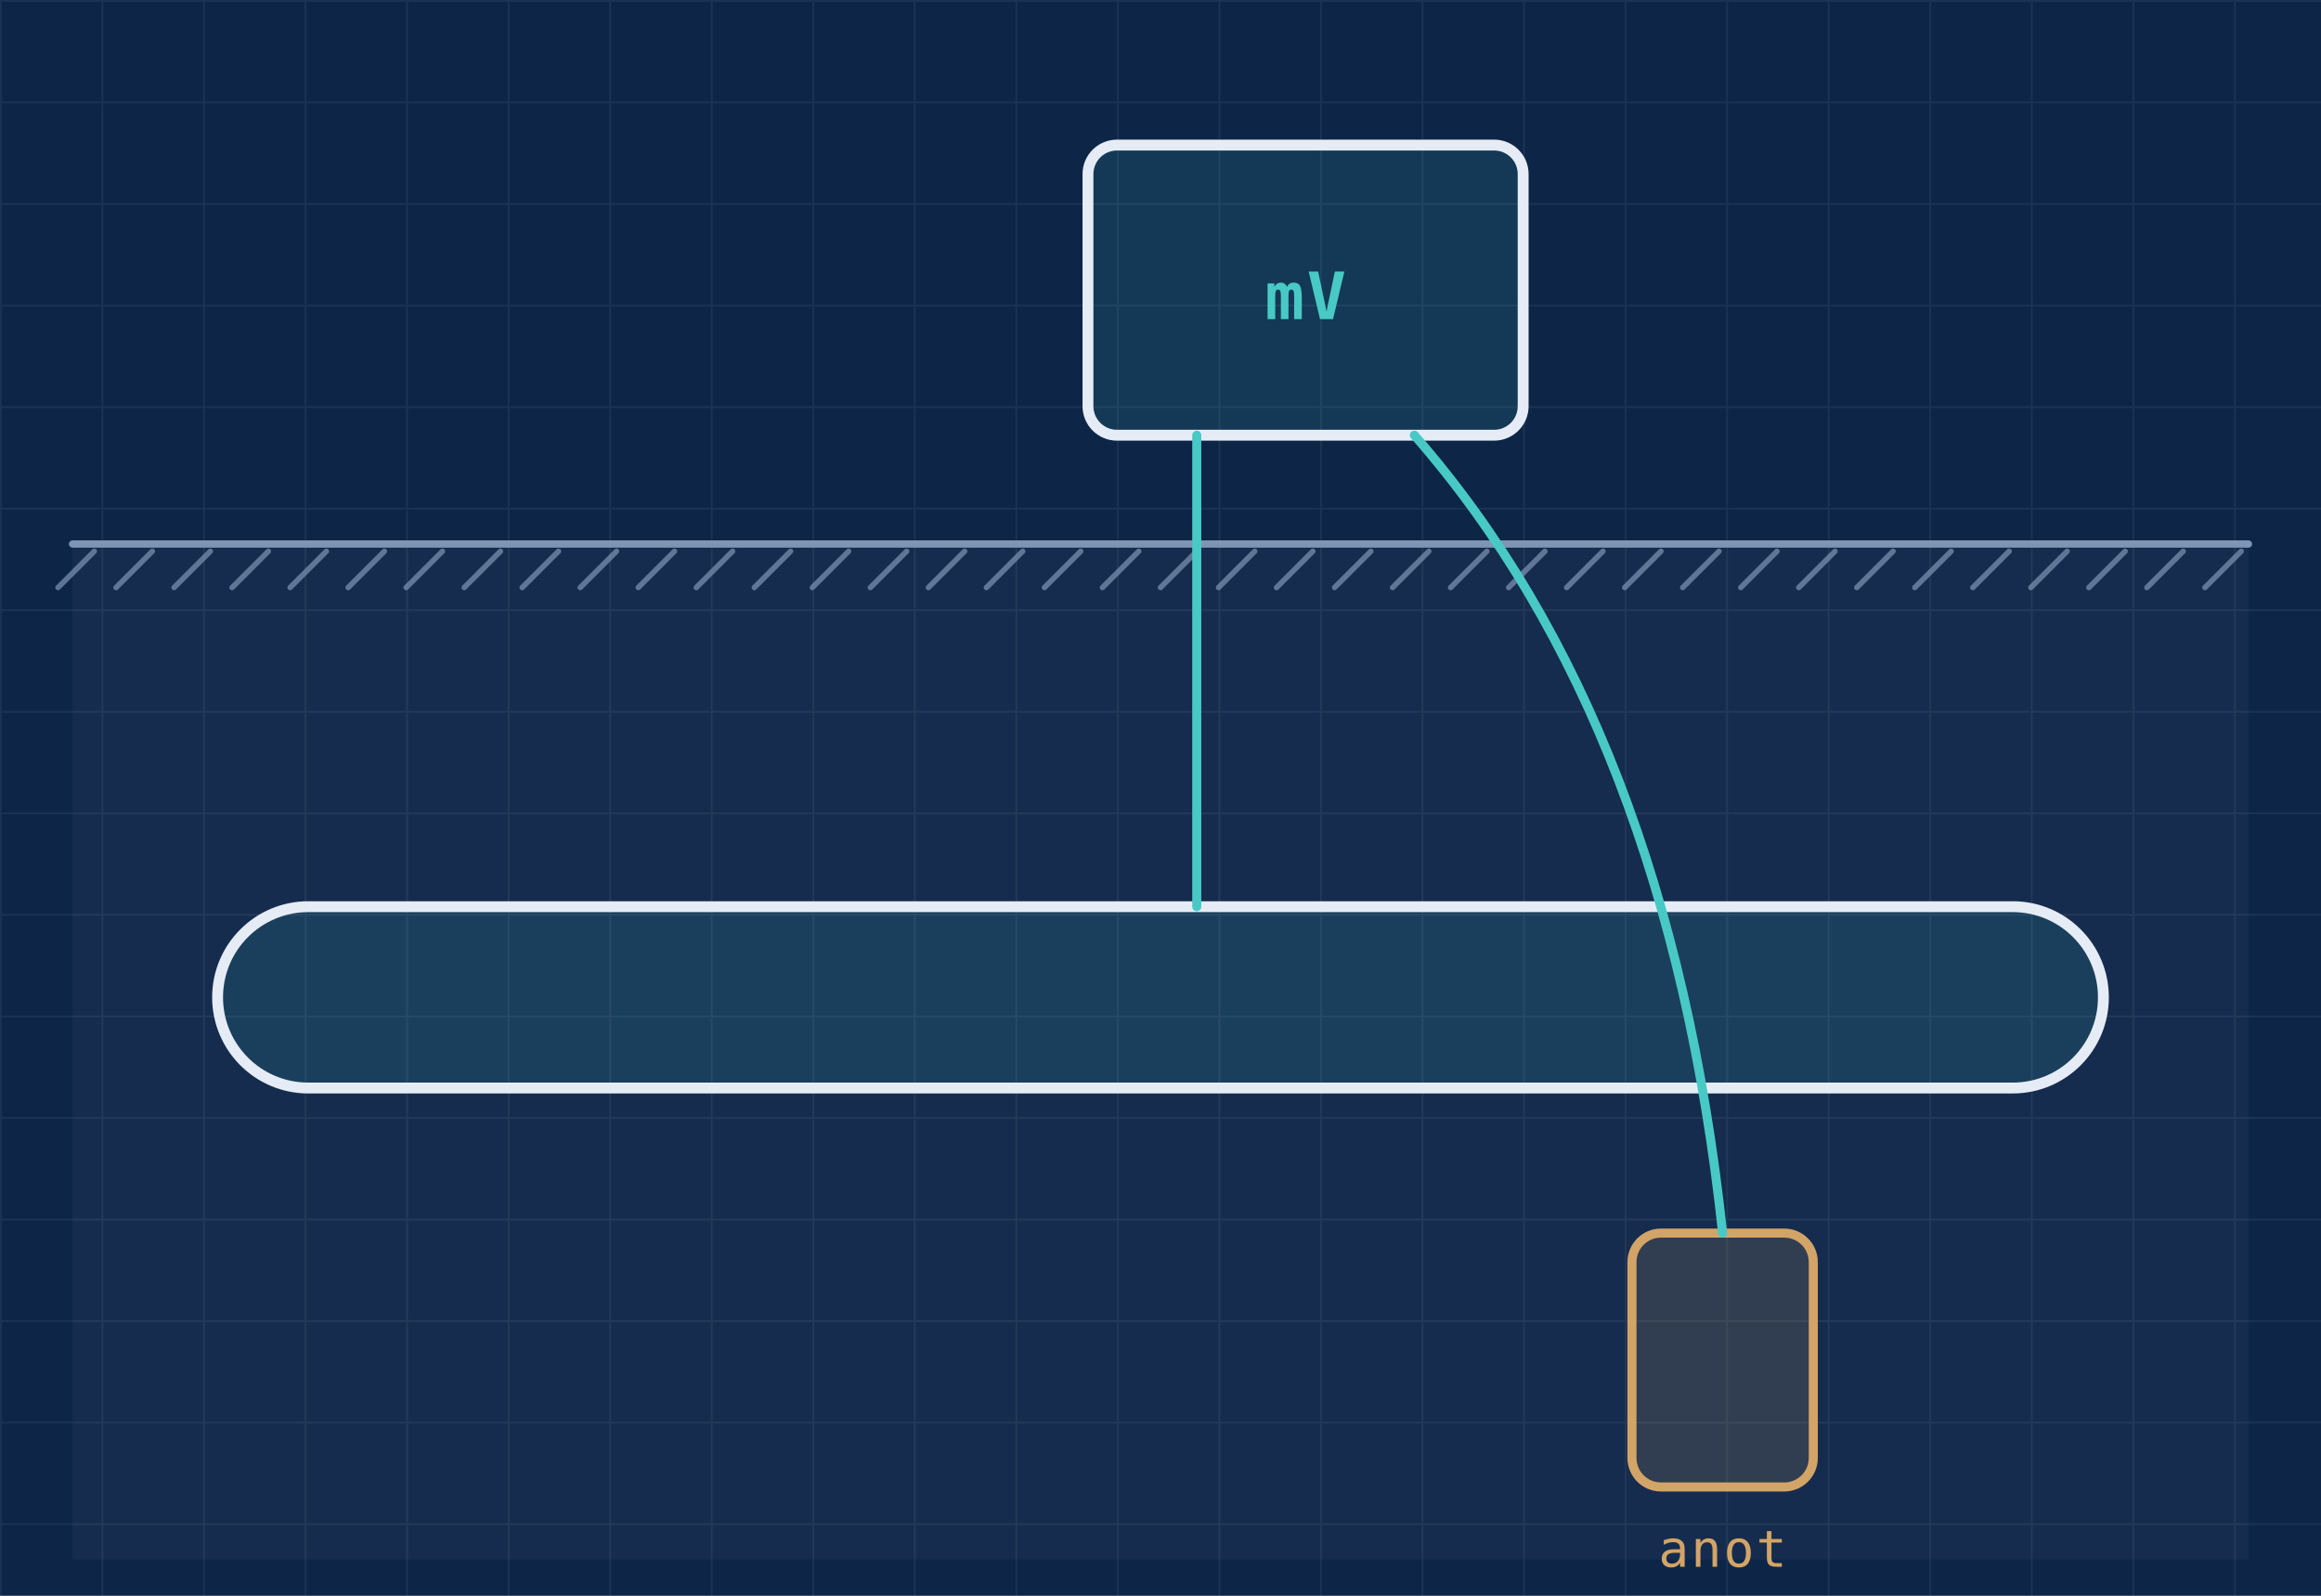
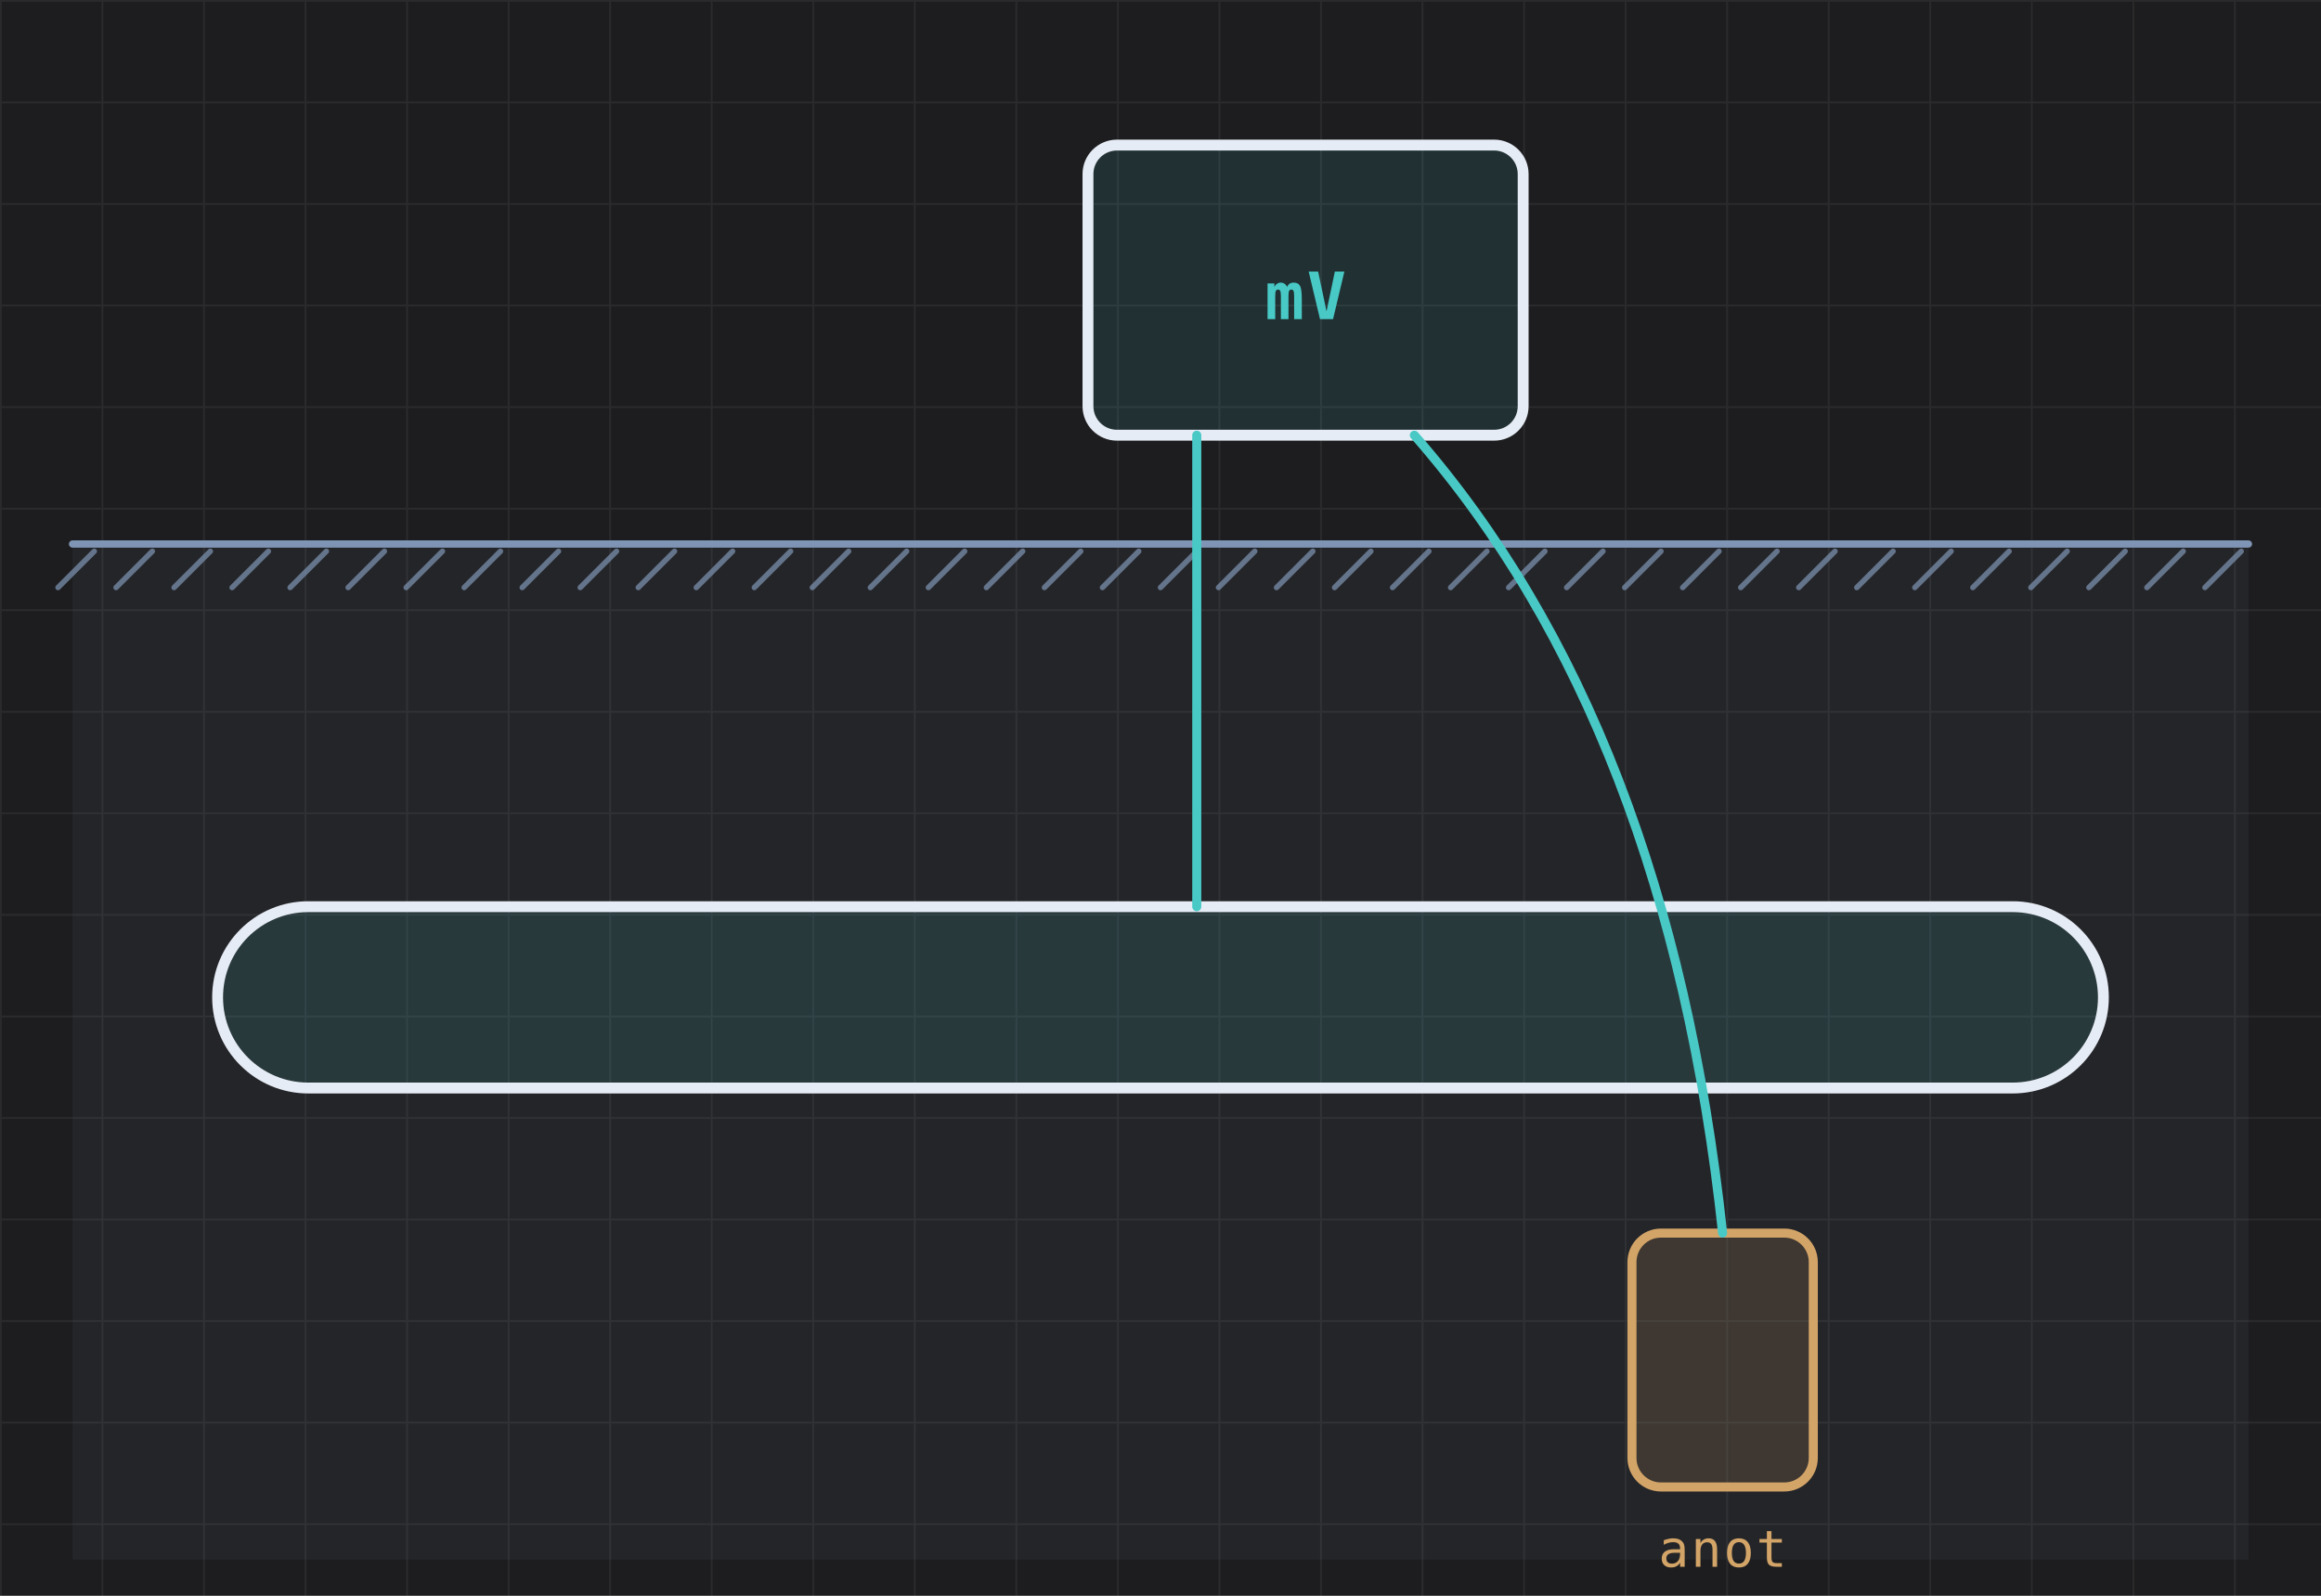
<svg xmlns="http://www.w3.org/2000/svg" viewBox="0 0 640 440" width="640" height="440" role="img" aria-label="Katodik Koruma Ölçümü: boru hattı katodik koruma ölçümü çizimi">
  <defs>
    <pattern id="g" width="28" height="28" patternUnits="userSpaceOnUse">
      <path d="M28 0H0V28" fill="none" stroke="#ffffff" stroke-opacity=".06" />
    </pattern>
  </defs>
-   <rect width="640" height="440" fill="#0d2547" />
+   <rect width="640" height="440" fill="#1d1d1f" />
  <rect width="640" height="440" fill="url(#g)" />
  <g transform="translate(0,0)">
    <line x1="20" y1="150" x2="620" y2="150" stroke="#7f95b5" stroke-width="2" opacity="1" stroke-linecap="round" />
    <line x1="26" y1="152" x2="16" y2="162" stroke="#7f95b5" stroke-width="1.5" opacity="0.7" stroke-linecap="round" />
    <line x1="42" y1="152" x2="32" y2="162" stroke="#7f95b5" stroke-width="1.5" opacity="0.7" stroke-linecap="round" />
    <line x1="58" y1="152" x2="48" y2="162" stroke="#7f95b5" stroke-width="1.5" opacity="0.7" stroke-linecap="round" />
    <line x1="74" y1="152" x2="64" y2="162" stroke="#7f95b5" stroke-width="1.5" opacity="0.7" stroke-linecap="round" />
    <line x1="90" y1="152" x2="80" y2="162" stroke="#7f95b5" stroke-width="1.5" opacity="0.7" stroke-linecap="round" />
    <line x1="106" y1="152" x2="96" y2="162" stroke="#7f95b5" stroke-width="1.5" opacity="0.7" stroke-linecap="round" />
    <line x1="122" y1="152" x2="112" y2="162" stroke="#7f95b5" stroke-width="1.5" opacity="0.7" stroke-linecap="round" />
    <line x1="138" y1="152" x2="128" y2="162" stroke="#7f95b5" stroke-width="1.5" opacity="0.7" stroke-linecap="round" />
    <line x1="154" y1="152" x2="144" y2="162" stroke="#7f95b5" stroke-width="1.5" opacity="0.7" stroke-linecap="round" />
    <line x1="170" y1="152" x2="160" y2="162" stroke="#7f95b5" stroke-width="1.5" opacity="0.7" stroke-linecap="round" />
    <line x1="186" y1="152" x2="176" y2="162" stroke="#7f95b5" stroke-width="1.5" opacity="0.7" stroke-linecap="round" />
    <line x1="202" y1="152" x2="192" y2="162" stroke="#7f95b5" stroke-width="1.5" opacity="0.7" stroke-linecap="round" />
    <line x1="218" y1="152" x2="208" y2="162" stroke="#7f95b5" stroke-width="1.5" opacity="0.7" stroke-linecap="round" />
    <line x1="234" y1="152" x2="224" y2="162" stroke="#7f95b5" stroke-width="1.5" opacity="0.7" stroke-linecap="round" />
    <line x1="250" y1="152" x2="240" y2="162" stroke="#7f95b5" stroke-width="1.5" opacity="0.7" stroke-linecap="round" />
    <line x1="266" y1="152" x2="256" y2="162" stroke="#7f95b5" stroke-width="1.5" opacity="0.7" stroke-linecap="round" />
    <line x1="282" y1="152" x2="272" y2="162" stroke="#7f95b5" stroke-width="1.5" opacity="0.7" stroke-linecap="round" />
    <line x1="298" y1="152" x2="288" y2="162" stroke="#7f95b5" stroke-width="1.5" opacity="0.7" stroke-linecap="round" />
    <line x1="314" y1="152" x2="304" y2="162" stroke="#7f95b5" stroke-width="1.5" opacity="0.7" stroke-linecap="round" />
    <line x1="330" y1="152" x2="320" y2="162" stroke="#7f95b5" stroke-width="1.5" opacity="0.7" stroke-linecap="round" />
    <line x1="346" y1="152" x2="336" y2="162" stroke="#7f95b5" stroke-width="1.5" opacity="0.7" stroke-linecap="round" />
    <line x1="362" y1="152" x2="352" y2="162" stroke="#7f95b5" stroke-width="1.5" opacity="0.7" stroke-linecap="round" />
    <line x1="378" y1="152" x2="368" y2="162" stroke="#7f95b5" stroke-width="1.5" opacity="0.7" stroke-linecap="round" />
    <line x1="394" y1="152" x2="384" y2="162" stroke="#7f95b5" stroke-width="1.5" opacity="0.7" stroke-linecap="round" />
    <line x1="410" y1="152" x2="400" y2="162" stroke="#7f95b5" stroke-width="1.5" opacity="0.7" stroke-linecap="round" />
    <line x1="426" y1="152" x2="416" y2="162" stroke="#7f95b5" stroke-width="1.5" opacity="0.7" stroke-linecap="round" />
    <line x1="442" y1="152" x2="432" y2="162" stroke="#7f95b5" stroke-width="1.5" opacity="0.7" stroke-linecap="round" />
    <line x1="458" y1="152" x2="448" y2="162" stroke="#7f95b5" stroke-width="1.5" opacity="0.7" stroke-linecap="round" />
    <line x1="474" y1="152" x2="464" y2="162" stroke="#7f95b5" stroke-width="1.5" opacity="0.7" stroke-linecap="round" />
    <line x1="490" y1="152" x2="480" y2="162" stroke="#7f95b5" stroke-width="1.5" opacity="0.7" stroke-linecap="round" />
    <line x1="506" y1="152" x2="496" y2="162" stroke="#7f95b5" stroke-width="1.5" opacity="0.7" stroke-linecap="round" />
    <line x1="522" y1="152" x2="512" y2="162" stroke="#7f95b5" stroke-width="1.5" opacity="0.7" stroke-linecap="round" />
    <line x1="538" y1="152" x2="528" y2="162" stroke="#7f95b5" stroke-width="1.5" opacity="0.7" stroke-linecap="round" />
    <line x1="554" y1="152" x2="544" y2="162" stroke="#7f95b5" stroke-width="1.5" opacity="0.7" stroke-linecap="round" />
    <line x1="570" y1="152" x2="560" y2="162" stroke="#7f95b5" stroke-width="1.5" opacity="0.7" stroke-linecap="round" />
    <line x1="586" y1="152" x2="576" y2="162" stroke="#7f95b5" stroke-width="1.5" opacity="0.7" stroke-linecap="round" />
    <line x1="602" y1="152" x2="592" y2="162" stroke="#7f95b5" stroke-width="1.5" opacity="0.7" stroke-linecap="round" />
    <line x1="618" y1="152" x2="608" y2="162" stroke="#7f95b5" stroke-width="1.5" opacity="0.7" stroke-linecap="round" />
    <rect x="20" y="150" width="600" height="280" rx="0" stroke="#ffffff00" stroke-width="0" fill="#7f95b512" opacity="1" />
    <rect x="60" y="250" width="520" height="50" rx="25" stroke="#e6ecf5" stroke-width="3" fill="#48c9c61f" opacity="1" />
    <rect x="450" y="340" width="50" height="70" rx="8" stroke="#d3a467" stroke-width="2.5" fill="#d3a46726" opacity="1" />
    <rect x="300" y="40" width="120" height="80" rx="8" stroke="#e6ecf5" stroke-width="3" fill="#48c9c61f" opacity="1" />
    <text x="360" y="88" font-size="18" fill="#48c9c6" text-anchor="middle" font-weight="700" font-family="'DejaVu Sans Mono',Menlo,monospace" letter-spacing=".04em">mV</text>
    <path d="M330 120 V250 M390 120 Q460 200 475 340" stroke="#48c9c6" stroke-width="2.5" fill="none" opacity="1" stroke-linecap="round" stroke-linejoin="round" />
    <text x="475" y="432" font-size="14" fill="#d3a467" text-anchor="middle" font-weight="500" font-family="'DejaVu Sans Mono',Menlo,monospace" letter-spacing=".04em">anot</text>
  </g>
</svg>
